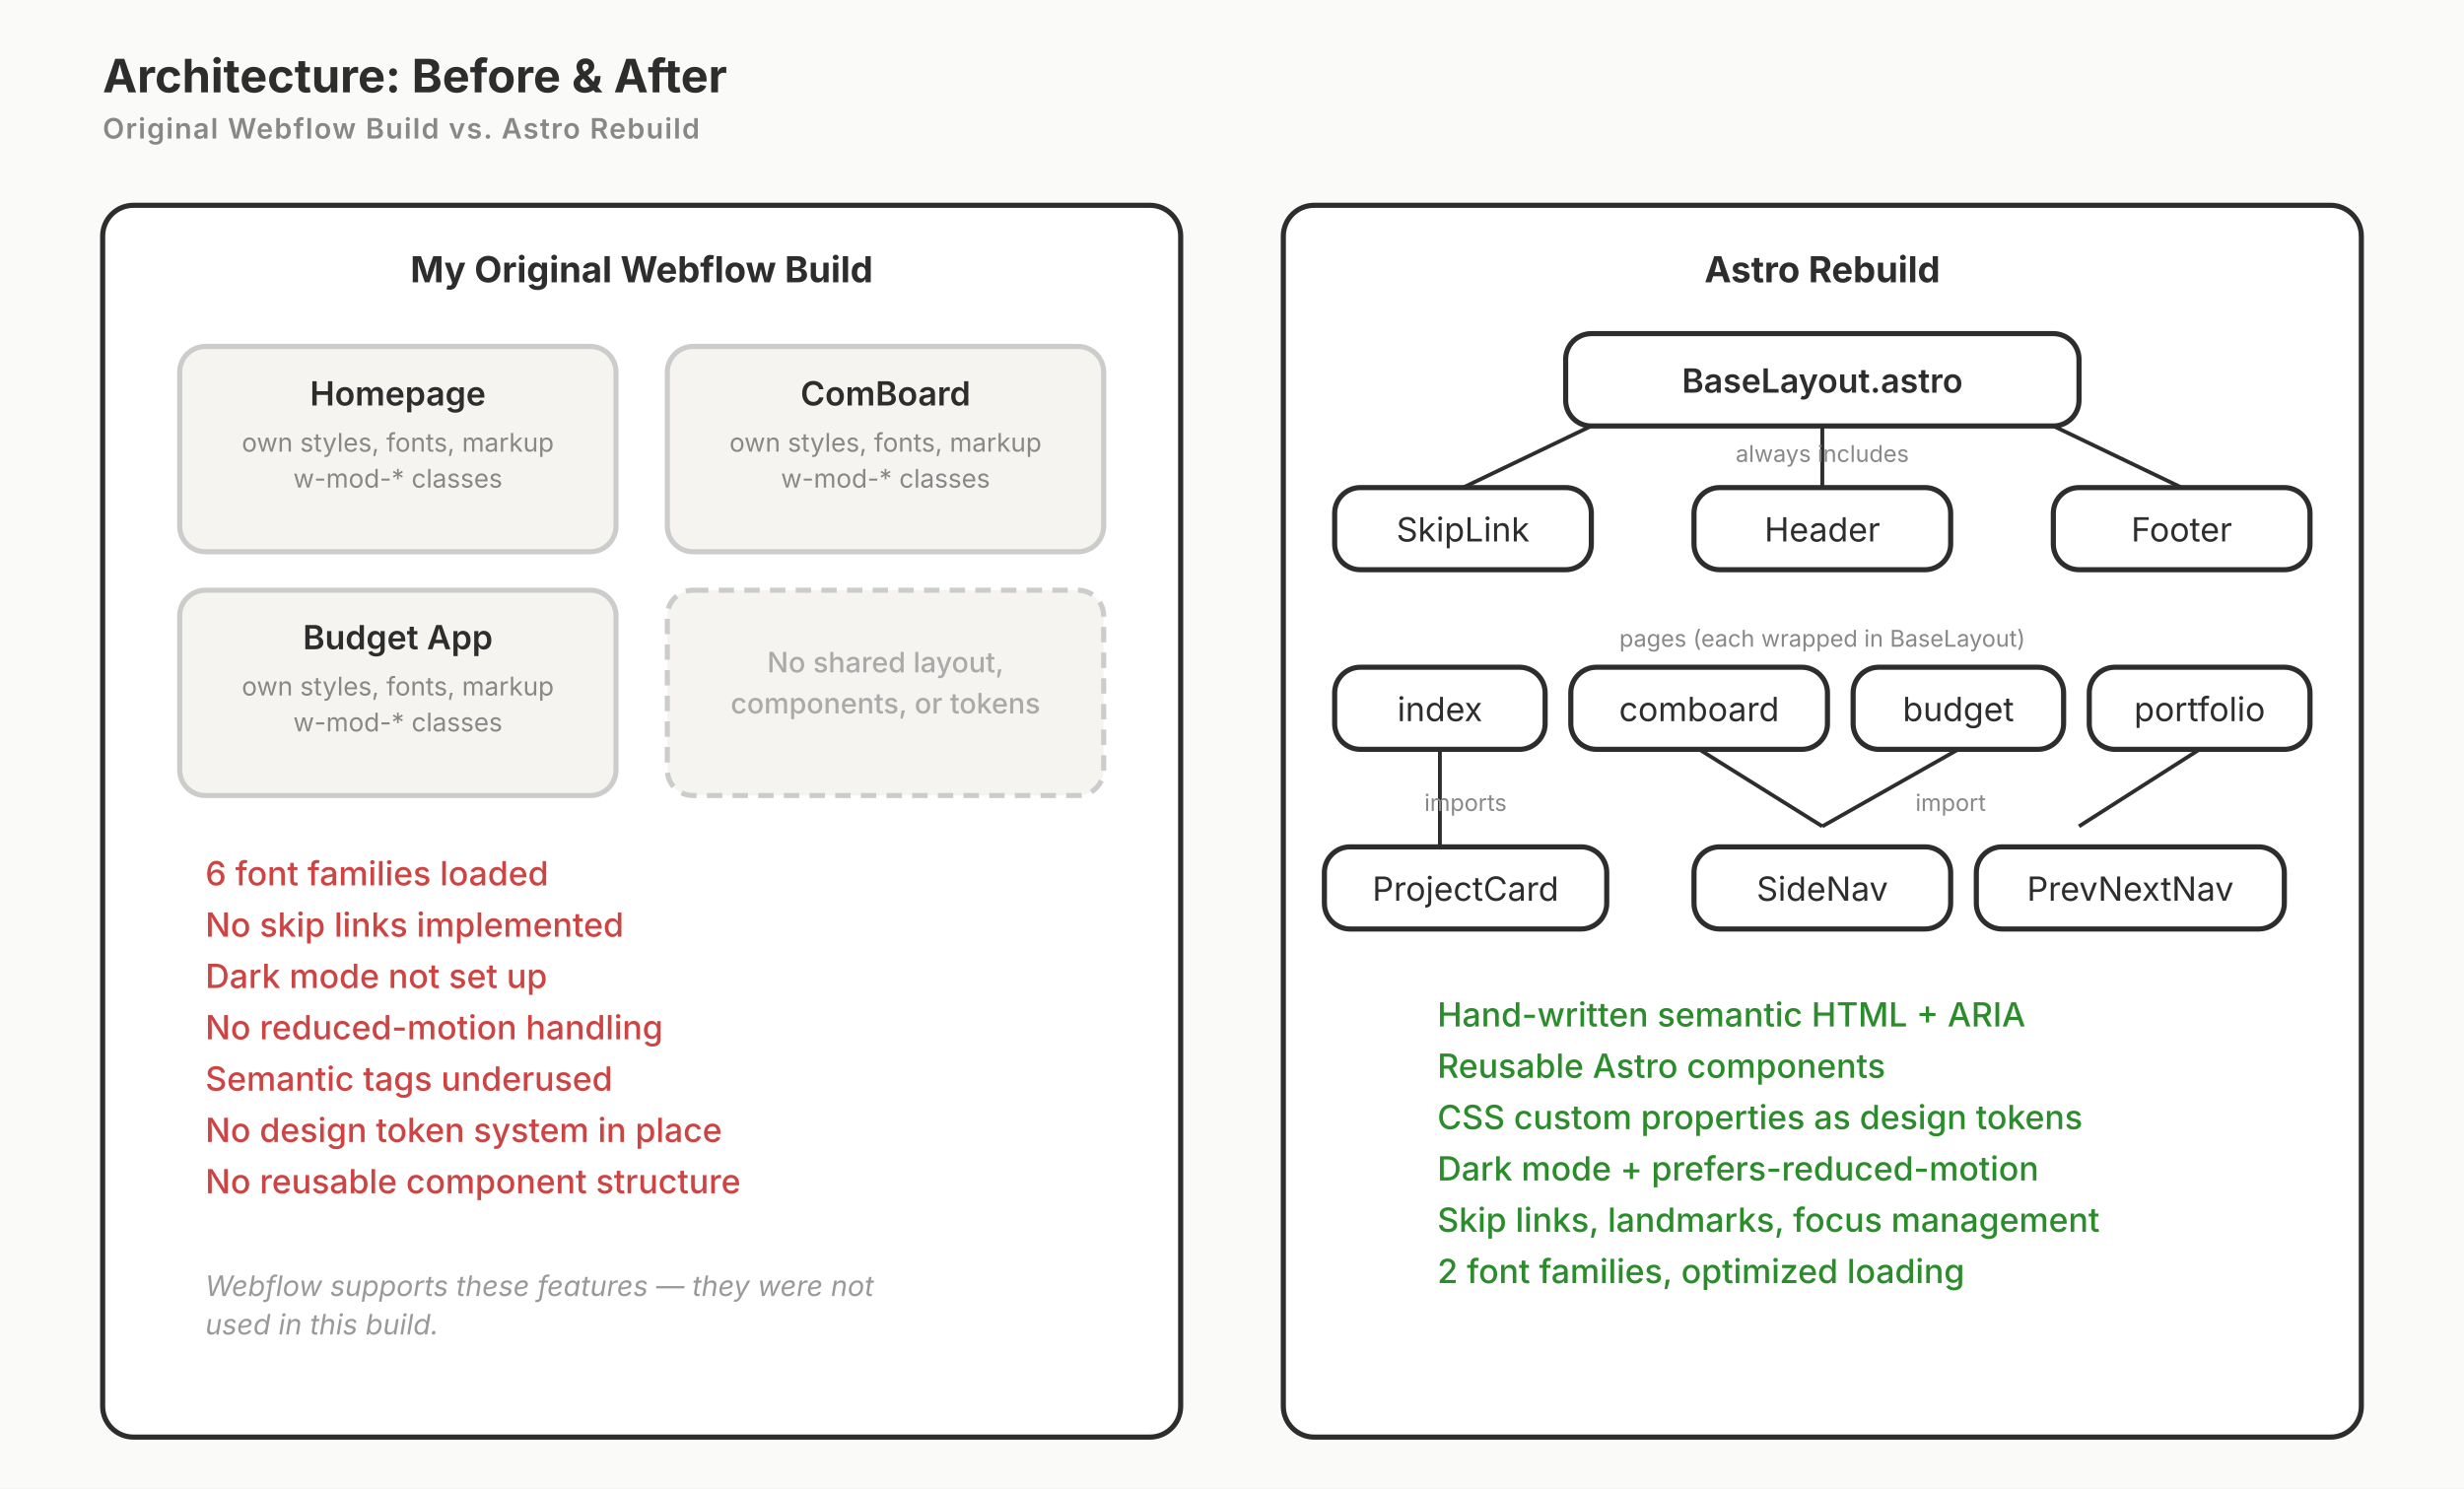
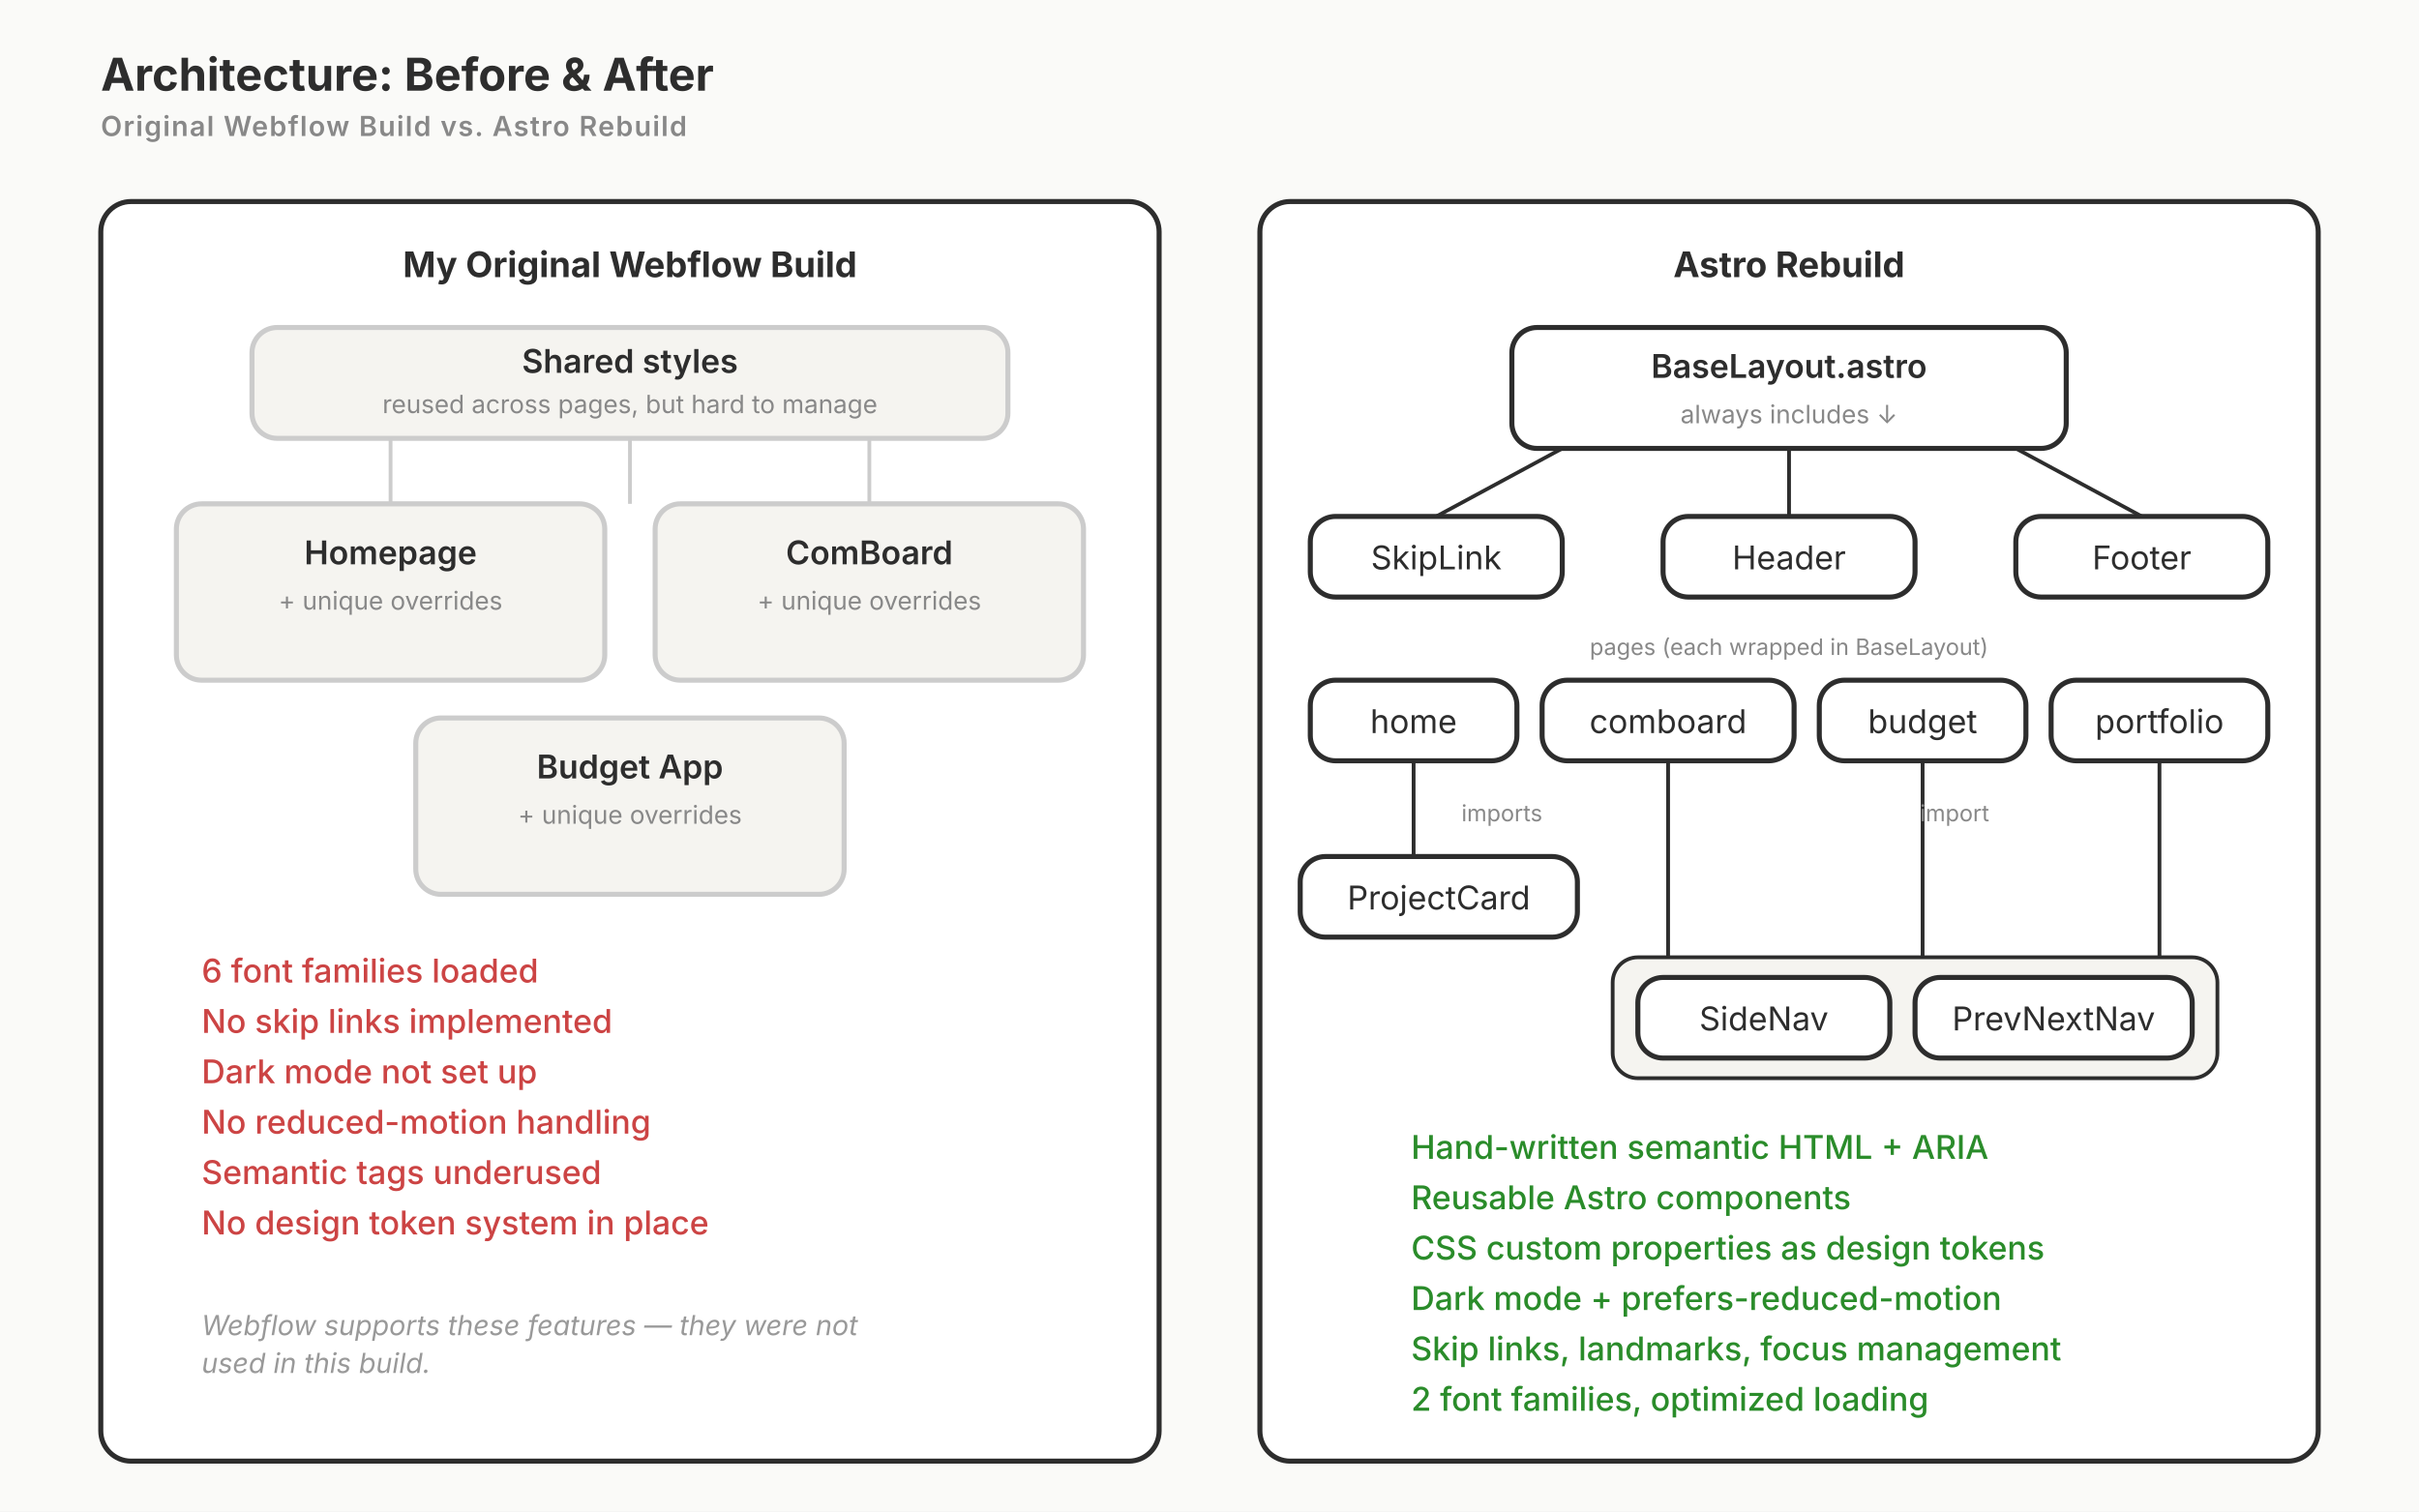
- <svg xmlns="http://www.w3.org/2000/svg" viewBox="0 0 960 580" font-family="Commissioner, Inter, sans-serif">
-   <rect width="960" height="580" fill="#fafaf8" />
+ <svg xmlns="http://www.w3.org/2000/svg" viewBox="0 0 960 600" font-family="Commissioner, Inter, sans-serif">
+   <rect width="960" height="600" fill="#fafaf8" />
  <text x="40" y="36" font-size="18" font-weight="700" fill="#2d2d2d">Architecture: Before &amp; After</text>
  <text x="40" y="54" font-size="11" font-weight="600" fill="#888" style="text-transform:uppercase; letter-spacing:0.5px">Original Webflow Build vs. Astro Rebuild</text>
-   <rect x="40" y="80" width="420" height="480" rx="12" fill="#fff" stroke="#2d2d2d" stroke-width="2" />
+   <rect x="40" y="80" width="420" height="500" rx="12" fill="#fff" stroke="#2d2d2d" stroke-width="2" />
  <text x="250" y="110" text-anchor="middle" font-size="14" font-weight="700" fill="#2d2d2d">My Original Webflow Build</text>
-   <rect x="70" y="135" width="170" height="80" rx="10" fill="#f5f4f0" stroke="#ccc" stroke-width="2" />
-   <text x="155" y="158" text-anchor="middle" font-size="13" font-weight="600" fill="#2d2d2d">Homepage</text>
-   <text x="155" y="176" text-anchor="middle" font-size="10" fill="#888">own styles, fonts, markup</text>
-   <text x="155" y="190" text-anchor="middle" font-size="10" fill="#888">w-mod-* classes</text>
-   <rect x="260" y="135" width="170" height="80" rx="10" fill="#f5f4f0" stroke="#ccc" stroke-width="2" />
-   <text x="345" y="158" text-anchor="middle" font-size="13" font-weight="600" fill="#2d2d2d">ComBoard</text>
-   <text x="345" y="176" text-anchor="middle" font-size="10" fill="#888">own styles, fonts, markup</text>
-   <text x="345" y="190" text-anchor="middle" font-size="10" fill="#888">w-mod-* classes</text>
-   <rect x="70" y="230" width="170" height="80" rx="10" fill="#f5f4f0" stroke="#ccc" stroke-width="2" />
-   <text x="155" y="253" text-anchor="middle" font-size="13" font-weight="600" fill="#2d2d2d">Budget App</text>
-   <text x="155" y="271" text-anchor="middle" font-size="10" fill="#888">own styles, fonts, markup</text>
-   <text x="155" y="285" text-anchor="middle" font-size="10" fill="#888">w-mod-* classes</text>
-   <rect x="260" y="230" width="170" height="80" rx="10" fill="#f5f4f0" stroke="#ccc" stroke-width="2" stroke-dasharray="6 4" />
-   <text x="345" y="262" text-anchor="middle" font-size="11" font-weight="500" fill="#aaa">No shared layout,</text>
-   <text x="345" y="278" text-anchor="middle" font-size="11" font-weight="500" fill="#aaa">components, or tokens</text>
-   <text x="80" y="345" font-size="13" font-weight="500" fill="#c44">6 font families loaded</text>
-   <text x="80" y="365" font-size="13" font-weight="500" fill="#c44">No skip links implemented</text>
-   <text x="80" y="385" font-size="13" font-weight="500" fill="#c44">Dark mode not set up</text>
-   <text x="80" y="405" font-size="13" font-weight="500" fill="#c44">No reduced-motion handling</text>
-   <text x="80" y="425" font-size="13" font-weight="500" fill="#c44">Semantic tags underused</text>
-   <text x="80" y="445" font-size="13" font-weight="500" fill="#c44">No design token system in place</text>
-   <text x="80" y="465" font-size="13" font-weight="500" fill="#c44">No reusable component structure</text>
-   <text x="80" y="505" font-size="11" font-weight="400" font-style="italic" fill="#999">Webflow supports these features — they were not</text>
-   <text x="80" y="520" font-size="11" font-weight="400" font-style="italic" fill="#999">used in this build.</text>
-   <rect x="500" y="80" width="420" height="480" rx="12" fill="#fff" stroke="#2d2d2d" stroke-width="2" />
+   <rect x="100" y="130" width="300" height="44" rx="10" fill="#f5f4f0" stroke="#ccc" stroke-width="2" />
+   <text x="250" y="148" text-anchor="middle" font-size="13" font-weight="600" fill="#2d2d2d">Shared styles</text>
+   <text x="250" y="164" text-anchor="middle" font-size="10" fill="#888">reused across pages, but hard to manage</text>
+   <line x1="155" y1="174" x2="155" y2="200" stroke="#ccc" stroke-width="1.5" />
+   <line x1="250" y1="174" x2="250" y2="200" stroke="#ccc" stroke-width="1.5" />
+   <line x1="345" y1="174" x2="345" y2="200" stroke="#ccc" stroke-width="1.5" />
+   <rect x="70" y="200" width="170" height="70" rx="10" fill="#f5f4f0" stroke="#ccc" stroke-width="2" />
+   <text x="155" y="224" text-anchor="middle" font-size="13" font-weight="600" fill="#2d2d2d">Homepage</text>
+   <text x="155" y="242" text-anchor="middle" font-size="10" fill="#888">+ unique overrides</text>
+   <rect x="260" y="200" width="170" height="70" rx="10" fill="#f5f4f0" stroke="#ccc" stroke-width="2" />
+   <text x="345" y="224" text-anchor="middle" font-size="13" font-weight="600" fill="#2d2d2d">ComBoard</text>
+   <text x="345" y="242" text-anchor="middle" font-size="10" fill="#888">+ unique overrides</text>
+   <rect x="165" y="285" width="170" height="70" rx="10" fill="#f5f4f0" stroke="#ccc" stroke-width="2" />
+   <text x="250" y="309" text-anchor="middle" font-size="13" font-weight="600" fill="#2d2d2d">Budget App</text>
+   <text x="250" y="327" text-anchor="middle" font-size="10" fill="#888">+ unique overrides</text>
+   <text x="80" y="390" font-size="13" font-weight="500" fill="#c44">6 font families loaded</text>
+   <text x="80" y="410" font-size="13" font-weight="500" fill="#c44">No skip links implemented</text>
+   <text x="80" y="430" font-size="13" font-weight="500" fill="#c44">Dark mode not set up</text>
+   <text x="80" y="450" font-size="13" font-weight="500" fill="#c44">No reduced-motion handling</text>
+   <text x="80" y="470" font-size="13" font-weight="500" fill="#c44">Semantic tags underused</text>
+   <text x="80" y="490" font-size="13" font-weight="500" fill="#c44">No design token system in place</text>
+   <text x="80" y="530" font-size="11" font-weight="400" font-style="italic" fill="#999">Webflow supports these features — they were not</text>
+   <text x="80" y="545" font-size="11" font-weight="400" font-style="italic" fill="#999">used in this build.</text>
+   <rect x="500" y="80" width="420" height="500" rx="12" fill="#fff" stroke="#2d2d2d" stroke-width="2" />
  <text x="710" y="110" text-anchor="middle" font-size="14" font-weight="700" fill="#2d2d2d">Astro Rebuild</text>
-   <rect x="610" y="130" width="200" height="36" rx="10" fill="#fff" stroke="#2d2d2d" stroke-width="2" />
-   <text x="710" y="153" text-anchor="middle" font-size="13" font-weight="600" fill="#2d2d2d">BaseLayout.astro</text>
-   <line x1="620" y1="166" x2="570" y2="190" stroke="#2d2d2d" stroke-width="1.5" />
-   <line x1="710" y1="166" x2="710" y2="190" stroke="#2d2d2d" stroke-width="1.5" />
-   <line x1="800" y1="166" x2="850" y2="190" stroke="#2d2d2d" stroke-width="1.5" />
-   <rect x="520" y="190" width="100" height="32" rx="10" fill="#fff" stroke="#2d2d2d" stroke-width="2" />
-   <text x="570" y="211" text-anchor="middle" font-size="13" fill="#2d2d2d">SkipLink</text>
-   <rect x="660" y="190" width="100" height="32" rx="10" fill="#fff" stroke="#2d2d2d" stroke-width="2" />
-   <text x="710" y="211" text-anchor="middle" font-size="13" fill="#2d2d2d">Header</text>
-   <rect x="800" y="190" width="100" height="32" rx="10" fill="#fff" stroke="#2d2d2d" stroke-width="2" />
-   <text x="850" y="211" text-anchor="middle" font-size="13" fill="#2d2d2d">Footer</text>
-   <text x="710" y="180" text-anchor="middle" font-size="9" fill="#888">always includes</text>
-   <text x="710" y="252" text-anchor="middle" font-size="9" fill="#888">pages (each wrapped in BaseLayout)</text>
-   <rect x="520" y="260" width="82" height="32" rx="10" fill="#fff" stroke="#2d2d2d" stroke-width="2" />
-   <text x="561" y="281" text-anchor="middle" font-size="13" fill="#2d2d2d">index</text>
-   <rect x="612" y="260" width="100" height="32" rx="10" fill="#fff" stroke="#2d2d2d" stroke-width="2" />
-   <text x="662" y="281" text-anchor="middle" font-size="13" fill="#2d2d2d">comboard</text>
-   <rect x="722" y="260" width="82" height="32" rx="10" fill="#fff" stroke="#2d2d2d" stroke-width="2" />
-   <text x="763" y="281" text-anchor="middle" font-size="13" fill="#2d2d2d">budget</text>
-   <rect x="814" y="260" width="86" height="32" rx="10" fill="#fff" stroke="#2d2d2d" stroke-width="2" />
-   <text x="857" y="281" text-anchor="middle" font-size="13" fill="#2d2d2d">portfolio</text>
-   <line x1="561" y1="292" x2="561" y2="330" stroke="#2d2d2d" stroke-width="1.5" />
-   <rect x="516" y="330" width="110" height="32" rx="10" fill="#fff" stroke="#2d2d2d" stroke-width="2" />
-   <text x="571" y="351" text-anchor="middle" font-size="13" fill="#2d2d2d">ProjectCard</text>
-   <text x="571" y="316" text-anchor="middle" font-size="9" fill="#888">imports</text>
-   <line x1="662" y1="292" x2="710" y2="322" stroke="#2d2d2d" stroke-width="1.5" />
-   <line x1="763" y1="292" x2="710" y2="322" stroke="#2d2d2d" stroke-width="1.5" />
-   <line x1="857" y1="292" x2="810" y2="322" stroke="#2d2d2d" stroke-width="1.5" />
-   <text x="760" y="316" text-anchor="middle" font-size="9" fill="#888">import</text>
-   <rect x="660" y="330" width="100" height="32" rx="10" fill="#fff" stroke="#2d2d2d" stroke-width="2" />
-   <text x="710" y="351" text-anchor="middle" font-size="13" fill="#2d2d2d">SideNav</text>
-   <rect x="770" y="330" width="120" height="32" rx="10" fill="#fff" stroke="#2d2d2d" stroke-width="2" />
-   <text x="830" y="351" text-anchor="middle" font-size="13" fill="#2d2d2d">PrevNextNav</text>
-   <text x="560" y="400" font-size="13" font-weight="500" fill="#2a8c2a">Hand-written semantic HTML + ARIA</text>
-   <text x="560" y="420" font-size="13" font-weight="500" fill="#2a8c2a">Reusable Astro components</text>
-   <text x="560" y="440" font-size="13" font-weight="500" fill="#2a8c2a">CSS custom properties as design tokens</text>
-   <text x="560" y="460" font-size="13" font-weight="500" fill="#2a8c2a">Dark mode + prefers-reduced-motion</text>
-   <text x="560" y="480" font-size="13" font-weight="500" fill="#2a8c2a">Skip links, landmarks, focus management</text>
-   <text x="560" y="500" font-size="13" font-weight="500" fill="#2a8c2a">2 font families, optimized loading</text>
+   <rect x="600" y="130" width="220" height="48" rx="10" fill="#fff" stroke="#2d2d2d" stroke-width="2" />
+   <text x="710" y="150" text-anchor="middle" font-size="13" font-weight="600" fill="#2d2d2d">BaseLayout.astro</text>
+   <text x="710" y="168" text-anchor="middle" font-size="10" fill="#888">always includes ↓</text>
+   <line x1="620" y1="178" x2="570" y2="205" stroke="#2d2d2d" stroke-width="1.5" />
+   <line x1="710" y1="178" x2="710" y2="205" stroke="#2d2d2d" stroke-width="1.5" />
+   <line x1="800" y1="178" x2="850" y2="205" stroke="#2d2d2d" stroke-width="1.5" />
+   <rect x="520" y="205" width="100" height="32" rx="10" fill="#fff" stroke="#2d2d2d" stroke-width="2" />
+   <text x="570" y="226" text-anchor="middle" font-size="13" fill="#2d2d2d">SkipLink</text>
+   <rect x="660" y="205" width="100" height="32" rx="10" fill="#fff" stroke="#2d2d2d" stroke-width="2" />
+   <text x="710" y="226" text-anchor="middle" font-size="13" fill="#2d2d2d">Header</text>
+   <rect x="800" y="205" width="100" height="32" rx="10" fill="#fff" stroke="#2d2d2d" stroke-width="2" />
+   <text x="850" y="226" text-anchor="middle" font-size="13" fill="#2d2d2d">Footer</text>
+   <text x="710" y="260" text-anchor="middle" font-size="9" fill="#888">pages (each wrapped in BaseLayout)</text>
+   <rect x="520" y="270" width="82" height="32" rx="10" fill="#fff" stroke="#2d2d2d" stroke-width="2" />
+   <text x="561" y="291" text-anchor="middle" font-size="13" fill="#2d2d2d">home</text>
+   <rect x="612" y="270" width="100" height="32" rx="10" fill="#fff" stroke="#2d2d2d" stroke-width="2" />
+   <text x="662" y="291" text-anchor="middle" font-size="13" fill="#2d2d2d">comboard</text>
+   <rect x="722" y="270" width="82" height="32" rx="10" fill="#fff" stroke="#2d2d2d" stroke-width="2" />
+   <text x="763" y="291" text-anchor="middle" font-size="13" fill="#2d2d2d">budget</text>
+   <rect x="814" y="270" width="86" height="32" rx="10" fill="#fff" stroke="#2d2d2d" stroke-width="2" />
+   <text x="857" y="291" text-anchor="middle" font-size="13" fill="#2d2d2d">portfolio</text>
+   <line x1="561" y1="302" x2="561" y2="340" stroke="#2d2d2d" stroke-width="1.5" />
+   <text x="580" y="326" font-size="9" fill="#888">imports</text>
+   <rect x="516" y="340" width="110" height="32" rx="10" fill="#fff" stroke="#2d2d2d" stroke-width="2" />
+   <text x="571" y="361" text-anchor="middle" font-size="13" fill="#2d2d2d">ProjectCard</text>
+   <line x1="662" y1="302" x2="662" y2="380" stroke="#2d2d2d" stroke-width="1.5" />
+   <line x1="763" y1="302" x2="763" y2="380" stroke="#2d2d2d" stroke-width="1.5" />
+   <line x1="857" y1="302" x2="857" y2="380" stroke="#2d2d2d" stroke-width="1.5" />
+   <text x="762" y="326" font-size="9" fill="#888">import</text>
+   <rect x="640" y="380" width="240" height="48" rx="10" fill="#f5f4f0" stroke="#2d2d2d" stroke-width="1.5" />
+   <rect x="650" y="388" width="100" height="32" rx="10" fill="#fff" stroke="#2d2d2d" stroke-width="2" />
+   <text x="700" y="409" text-anchor="middle" font-size="13" fill="#2d2d2d">SideNav</text>
+   <rect x="760" y="388" width="110" height="32" rx="10" fill="#fff" stroke="#2d2d2d" stroke-width="2" />
+   <text x="815" y="409" text-anchor="middle" font-size="13" fill="#2d2d2d">PrevNextNav</text>
+   <text x="560" y="460" font-size="13" font-weight="500" fill="#2a8c2a">Hand-written semantic HTML + ARIA</text>
+   <text x="560" y="480" font-size="13" font-weight="500" fill="#2a8c2a">Reusable Astro components</text>
+   <text x="560" y="500" font-size="13" font-weight="500" fill="#2a8c2a">CSS custom properties as design tokens</text>
+   <text x="560" y="520" font-size="13" font-weight="500" fill="#2a8c2a">Dark mode + prefers-reduced-motion</text>
+   <text x="560" y="540" font-size="13" font-weight="500" fill="#2a8c2a">Skip links, landmarks, focus management</text>
+   <text x="560" y="560" font-size="13" font-weight="500" fill="#2a8c2a">2 font families, optimized loading</text>
</svg>
